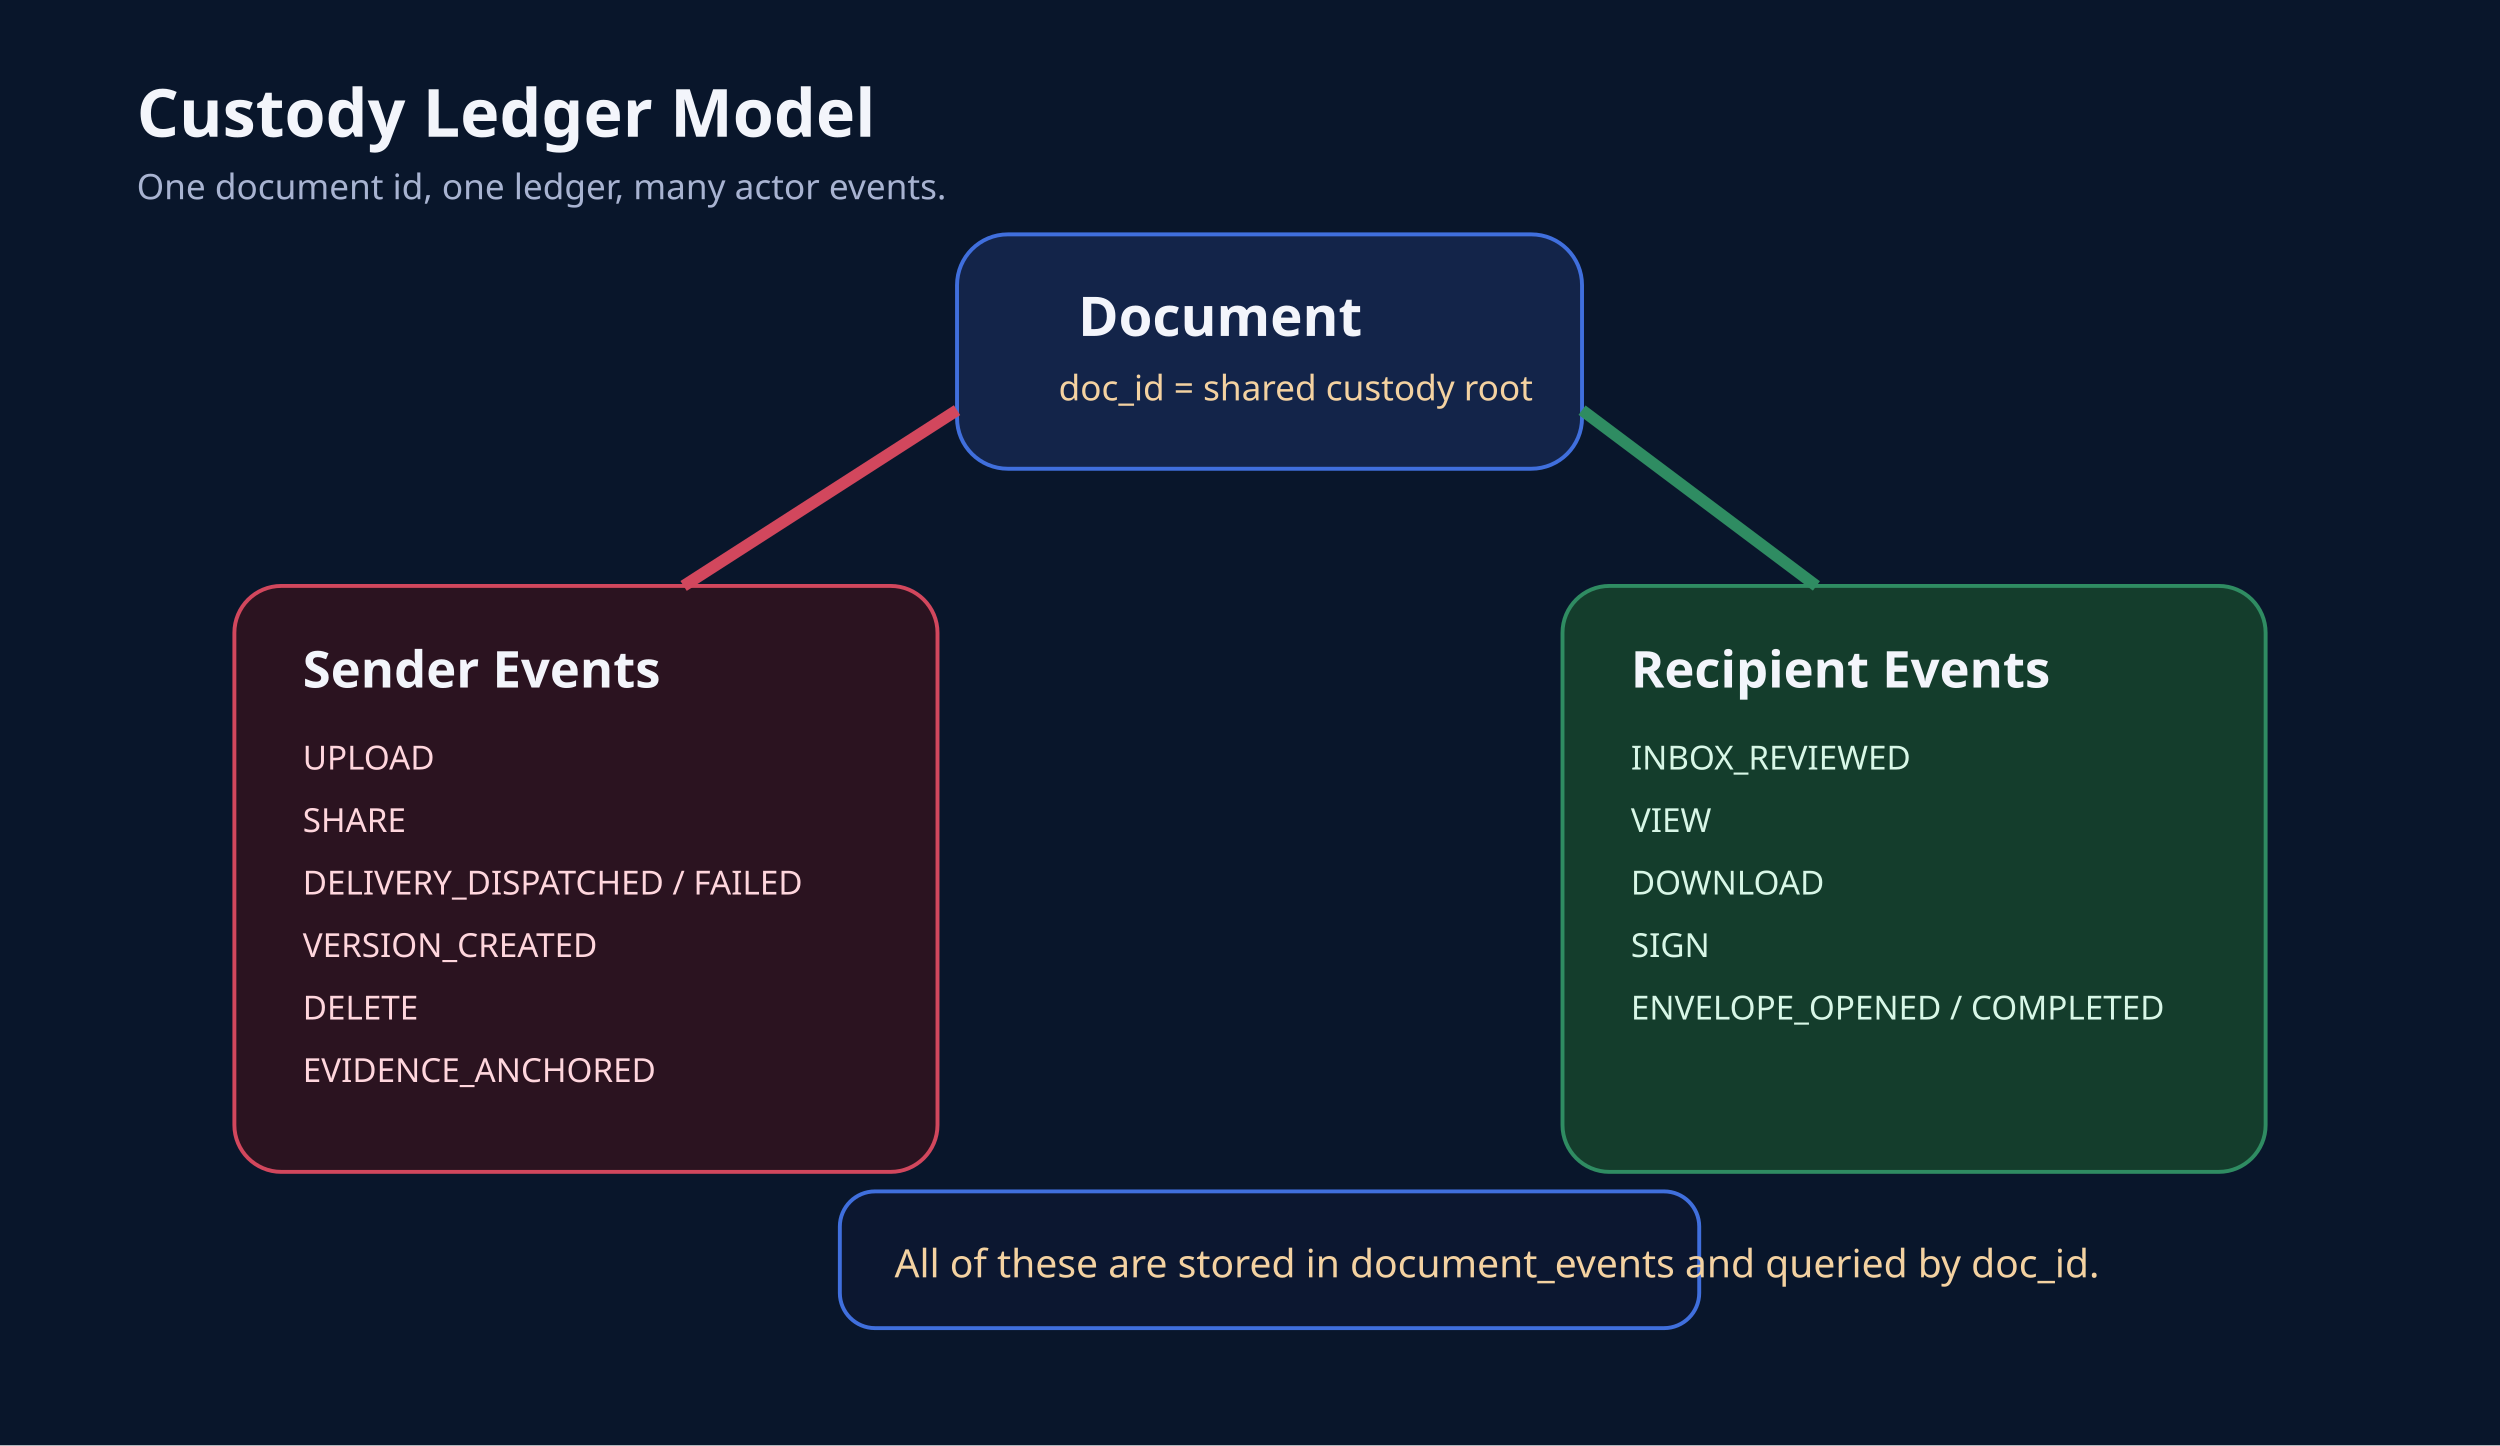
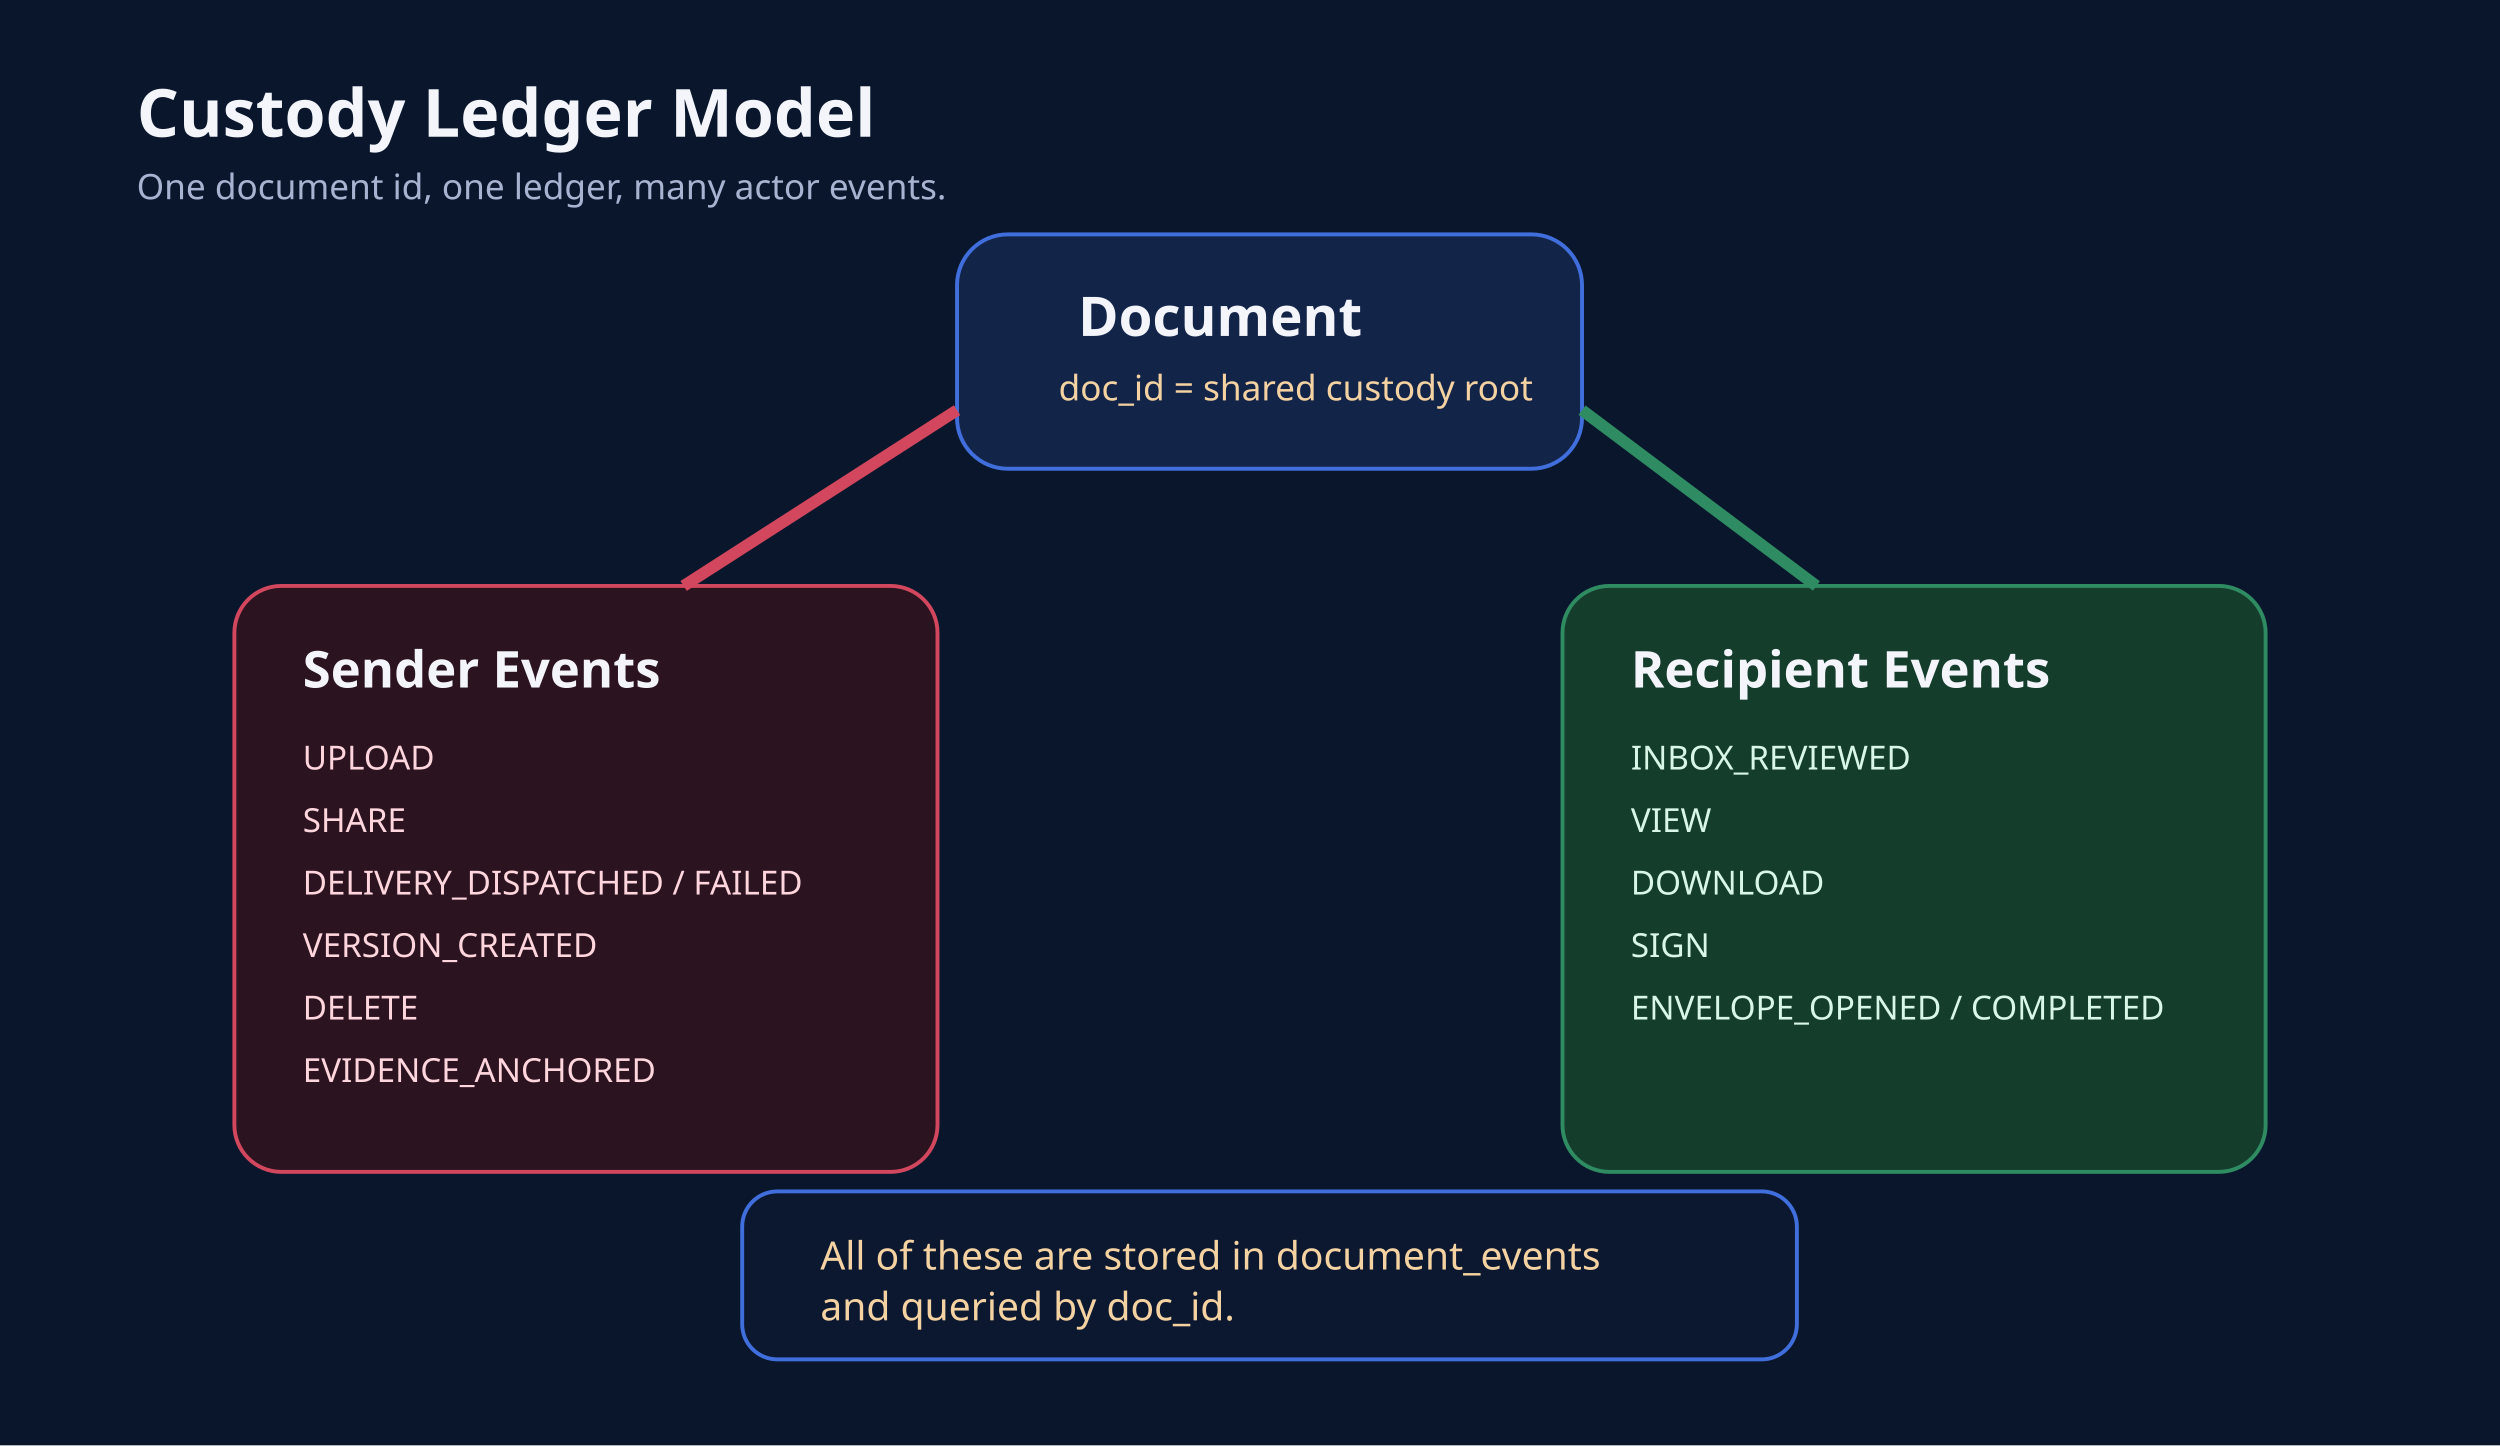
<svg xmlns="http://www.w3.org/2000/svg" width="1280" height="740" viewBox="0 0 1280 740" role="img" aria-labelledby="title desc">
  <rect width="1280" height="740" fill="#09162b" />
  <text x="70" y="70" fill="#f3f5fb" font-size="34" font-family="Avenir Next, Segoe UI, sans-serif" font-weight="700">Custody Ledger Model</text>
  <text x="70" y="102" fill="#a8b3d1" font-size="18" font-family="Avenir Next, Segoe UI, sans-serif">One document id, one ledger, many actor events.</text>
  <rect x="490" y="120" rx="26" ry="26" width="320" height="120" fill="#132449" stroke="#406fdd" stroke-width="2" />
  <text x="552" y="172" fill="#f3f5fb" font-size="28" font-family="Avenir Next, Segoe UI, sans-serif" font-weight="700">Document</text>
  <text x="542" y="205" fill="#f4d2a1" font-size="18" font-family="Avenir Next, Segoe UI, sans-serif">doc_id = shared custody root</text>
  <rect x="120" y="300" rx="24" ry="24" width="360" height="300" fill="#2b1320" stroke="#d2475d" stroke-width="2" />
  <text x="155" y="352" fill="#f3f5fb" font-size="26" font-family="Avenir Next, Segoe UI, sans-serif" font-weight="700">Sender Events</text>
  <text x="155" y="394" fill="#ffd6dd" font-size="17" font-family="Avenir Next, Segoe UI, sans-serif">UPLOAD</text>
  <text x="155" y="426" fill="#ffd6dd" font-size="17" font-family="Avenir Next, Segoe UI, sans-serif">SHARE</text>
  <text x="155" y="458" fill="#ffd6dd" font-size="17" font-family="Avenir Next, Segoe UI, sans-serif">DELIVERY_DISPATCHED / FAILED</text>
  <text x="155" y="490" fill="#ffd6dd" font-size="17" font-family="Avenir Next, Segoe UI, sans-serif">VERSION_CREATED</text>
  <text x="155" y="522" fill="#ffd6dd" font-size="17" font-family="Avenir Next, Segoe UI, sans-serif">DELETE</text>
  <text x="155" y="554" fill="#ffd6dd" font-size="17" font-family="Avenir Next, Segoe UI, sans-serif">EVIDENCE_ANCHORED</text>
  <rect x="800" y="300" rx="24" ry="24" width="360" height="300" fill="#143d2c" stroke="#2f8c62" stroke-width="2" />
  <text x="835" y="352" fill="#f3f5fb" font-size="26" font-family="Avenir Next, Segoe UI, sans-serif" font-weight="700">Recipient Events</text>
  <text x="835" y="394" fill="#d8f7e7" font-size="17" font-family="Avenir Next, Segoe UI, sans-serif">INBOX_REVIEWED</text>
  <text x="835" y="426" fill="#d8f7e7" font-size="17" font-family="Avenir Next, Segoe UI, sans-serif">VIEW</text>
  <text x="835" y="458" fill="#d8f7e7" font-size="17" font-family="Avenir Next, Segoe UI, sans-serif">DOWNLOAD</text>
  <text x="835" y="490" fill="#d8f7e7" font-size="17" font-family="Avenir Next, Segoe UI, sans-serif">SIGN</text>
  <text x="835" y="522" fill="#d8f7e7" font-size="17" font-family="Avenir Next, Segoe UI, sans-serif">ENVELOPE_OPENED / COMPLETED</text>
-   <rect x="430" y="610" rx="18" ry="18" width="440" height="70" fill="#0c1730" stroke="#406fdd" stroke-width="2" />
-   <text x="458" y="654" fill="#f4d2a1" font-size="20" font-family="Avenir Next, Segoe UI, sans-serif">All of these are stored in document_events and queried by doc_id.</text>
+   <rect x="380" y="610" rx="18" ry="18" width="540" height="86" fill="#0c1730" stroke="#406fdd" stroke-width="2" />
+   <text x="420" y="650" fill="#f4d2a1" font-size="20" font-family="Avenir Next, Segoe UI, sans-serif">All of these are stored in document_events</text>
+   <text x="420" y="676" fill="#f4d2a1" font-size="20" font-family="Avenir Next, Segoe UI, sans-serif">and queried by doc_id.</text>
  <path d="M490 210 L350 300" stroke="#d2475d" stroke-width="6" fill="none" />
  <path d="M810 210 L930 300" stroke="#2f8c62" stroke-width="6" fill="none" />
</svg>
